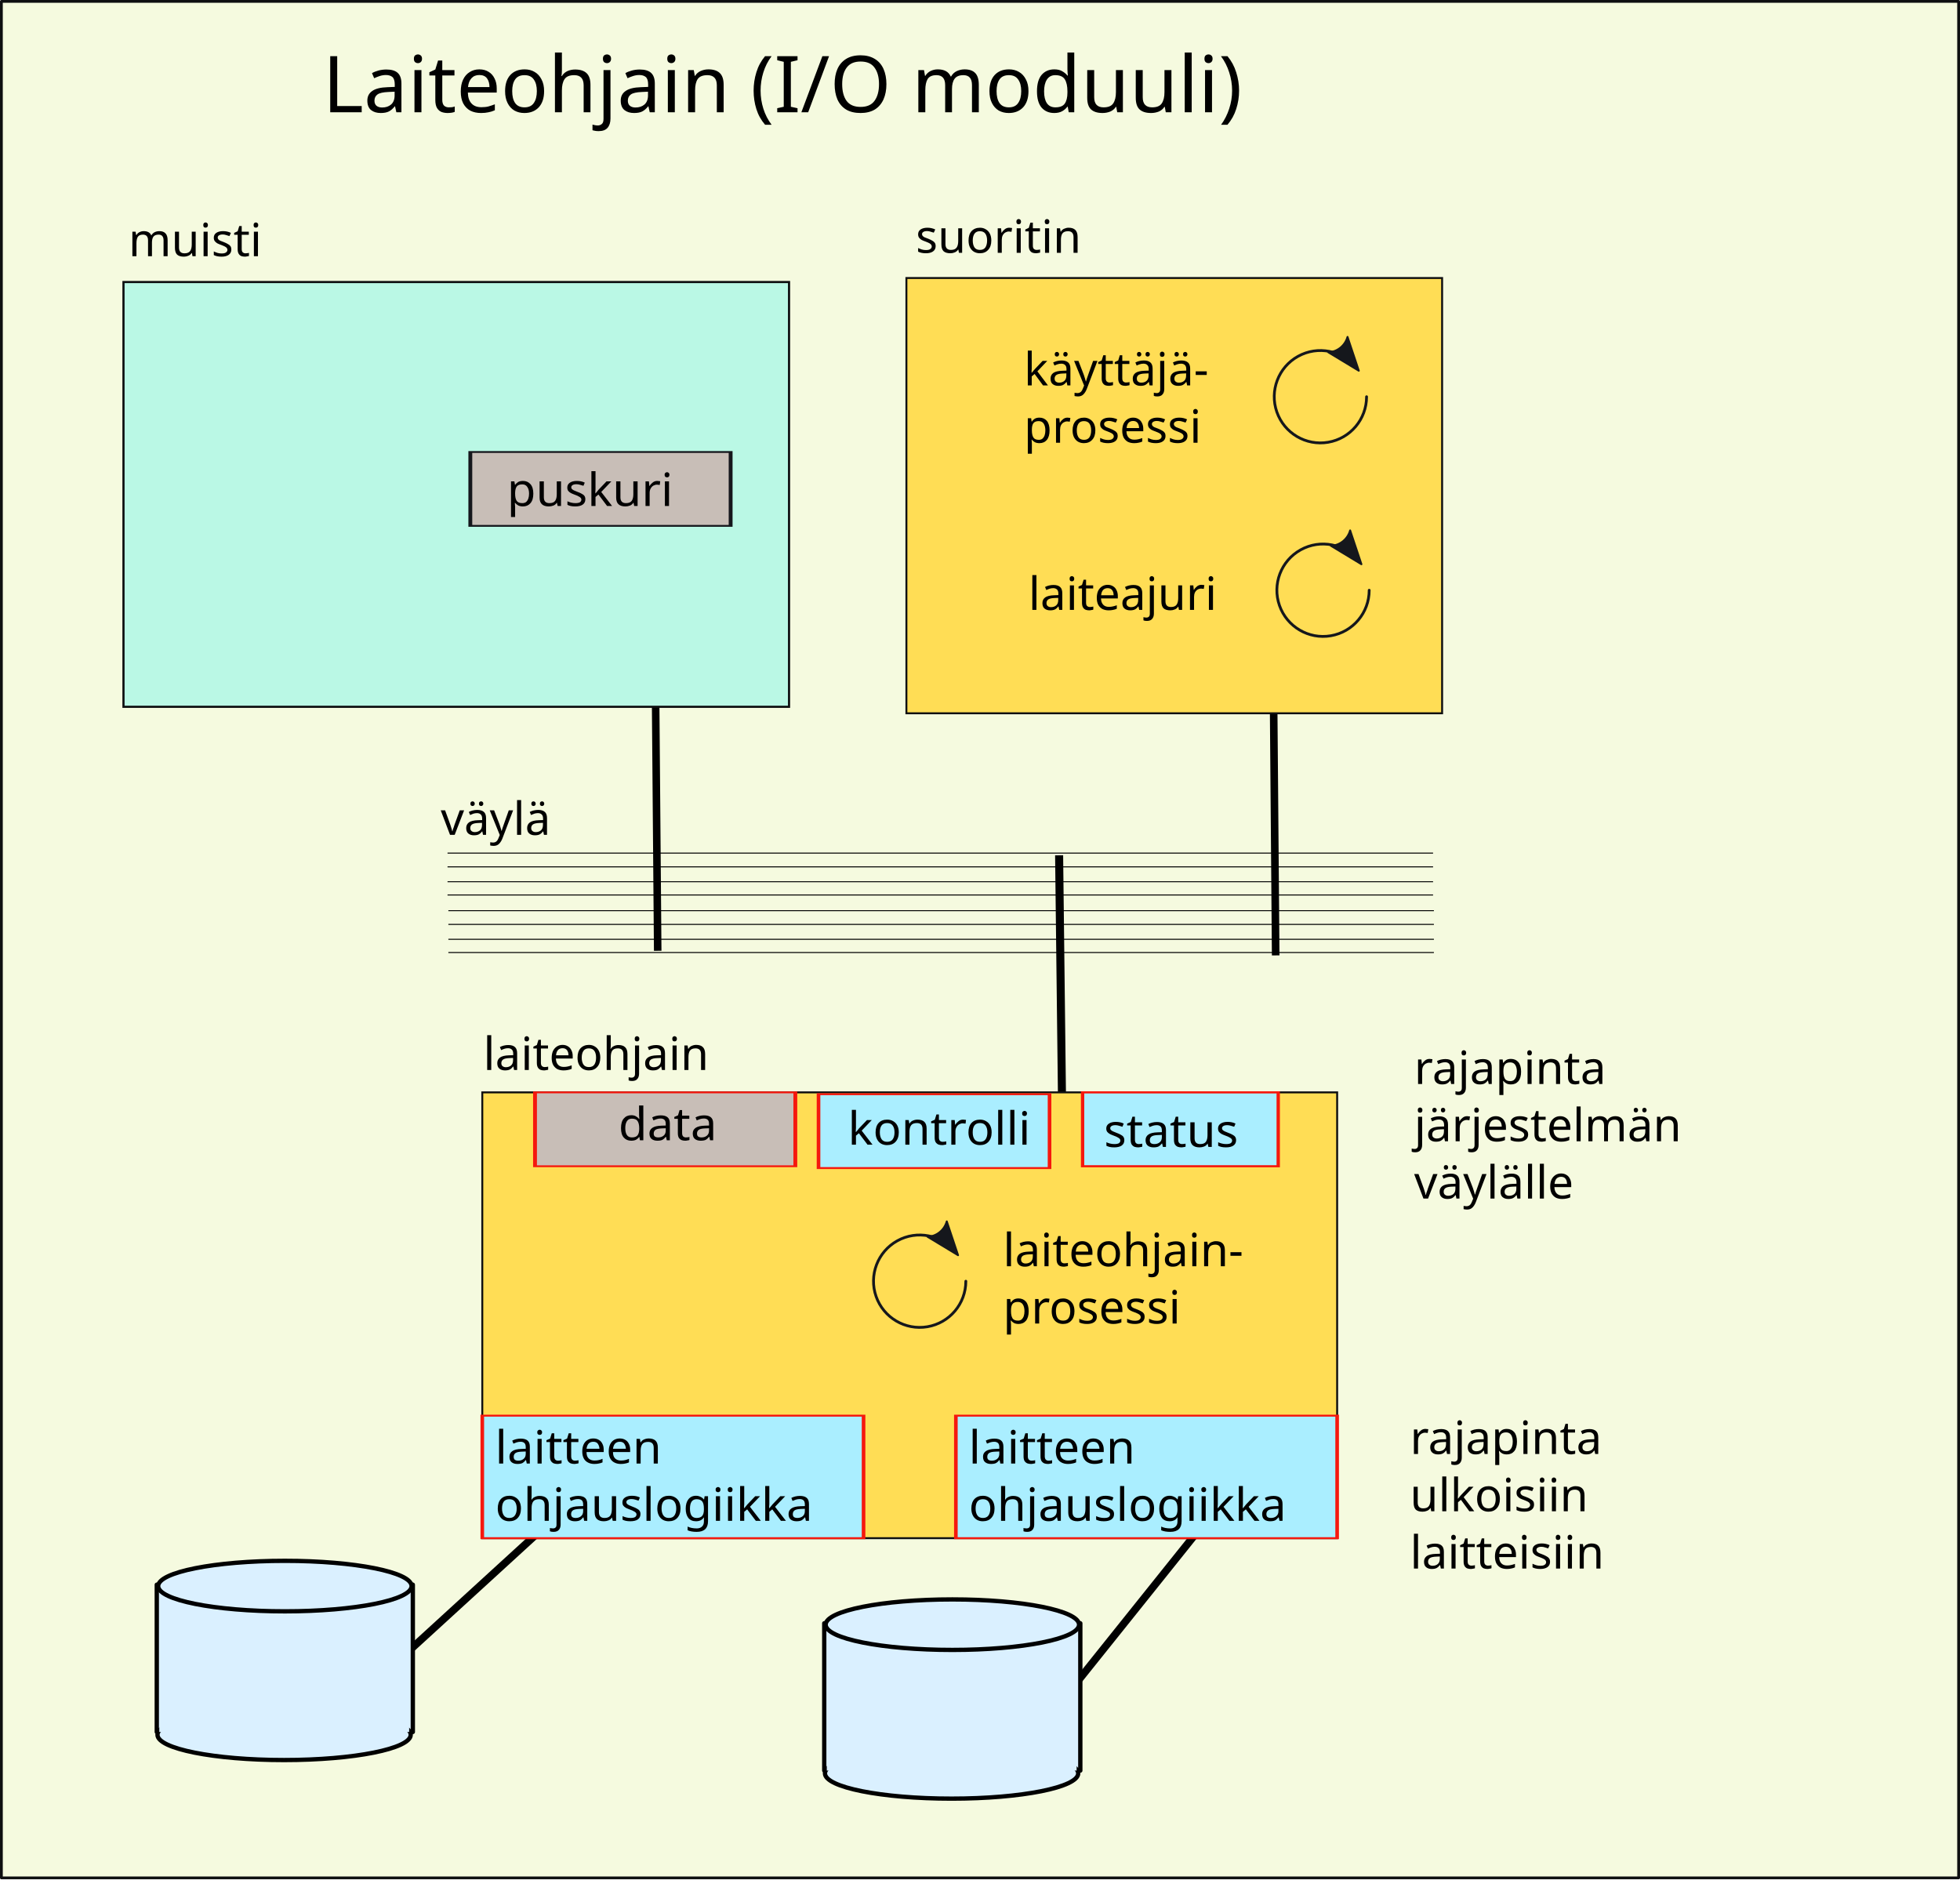
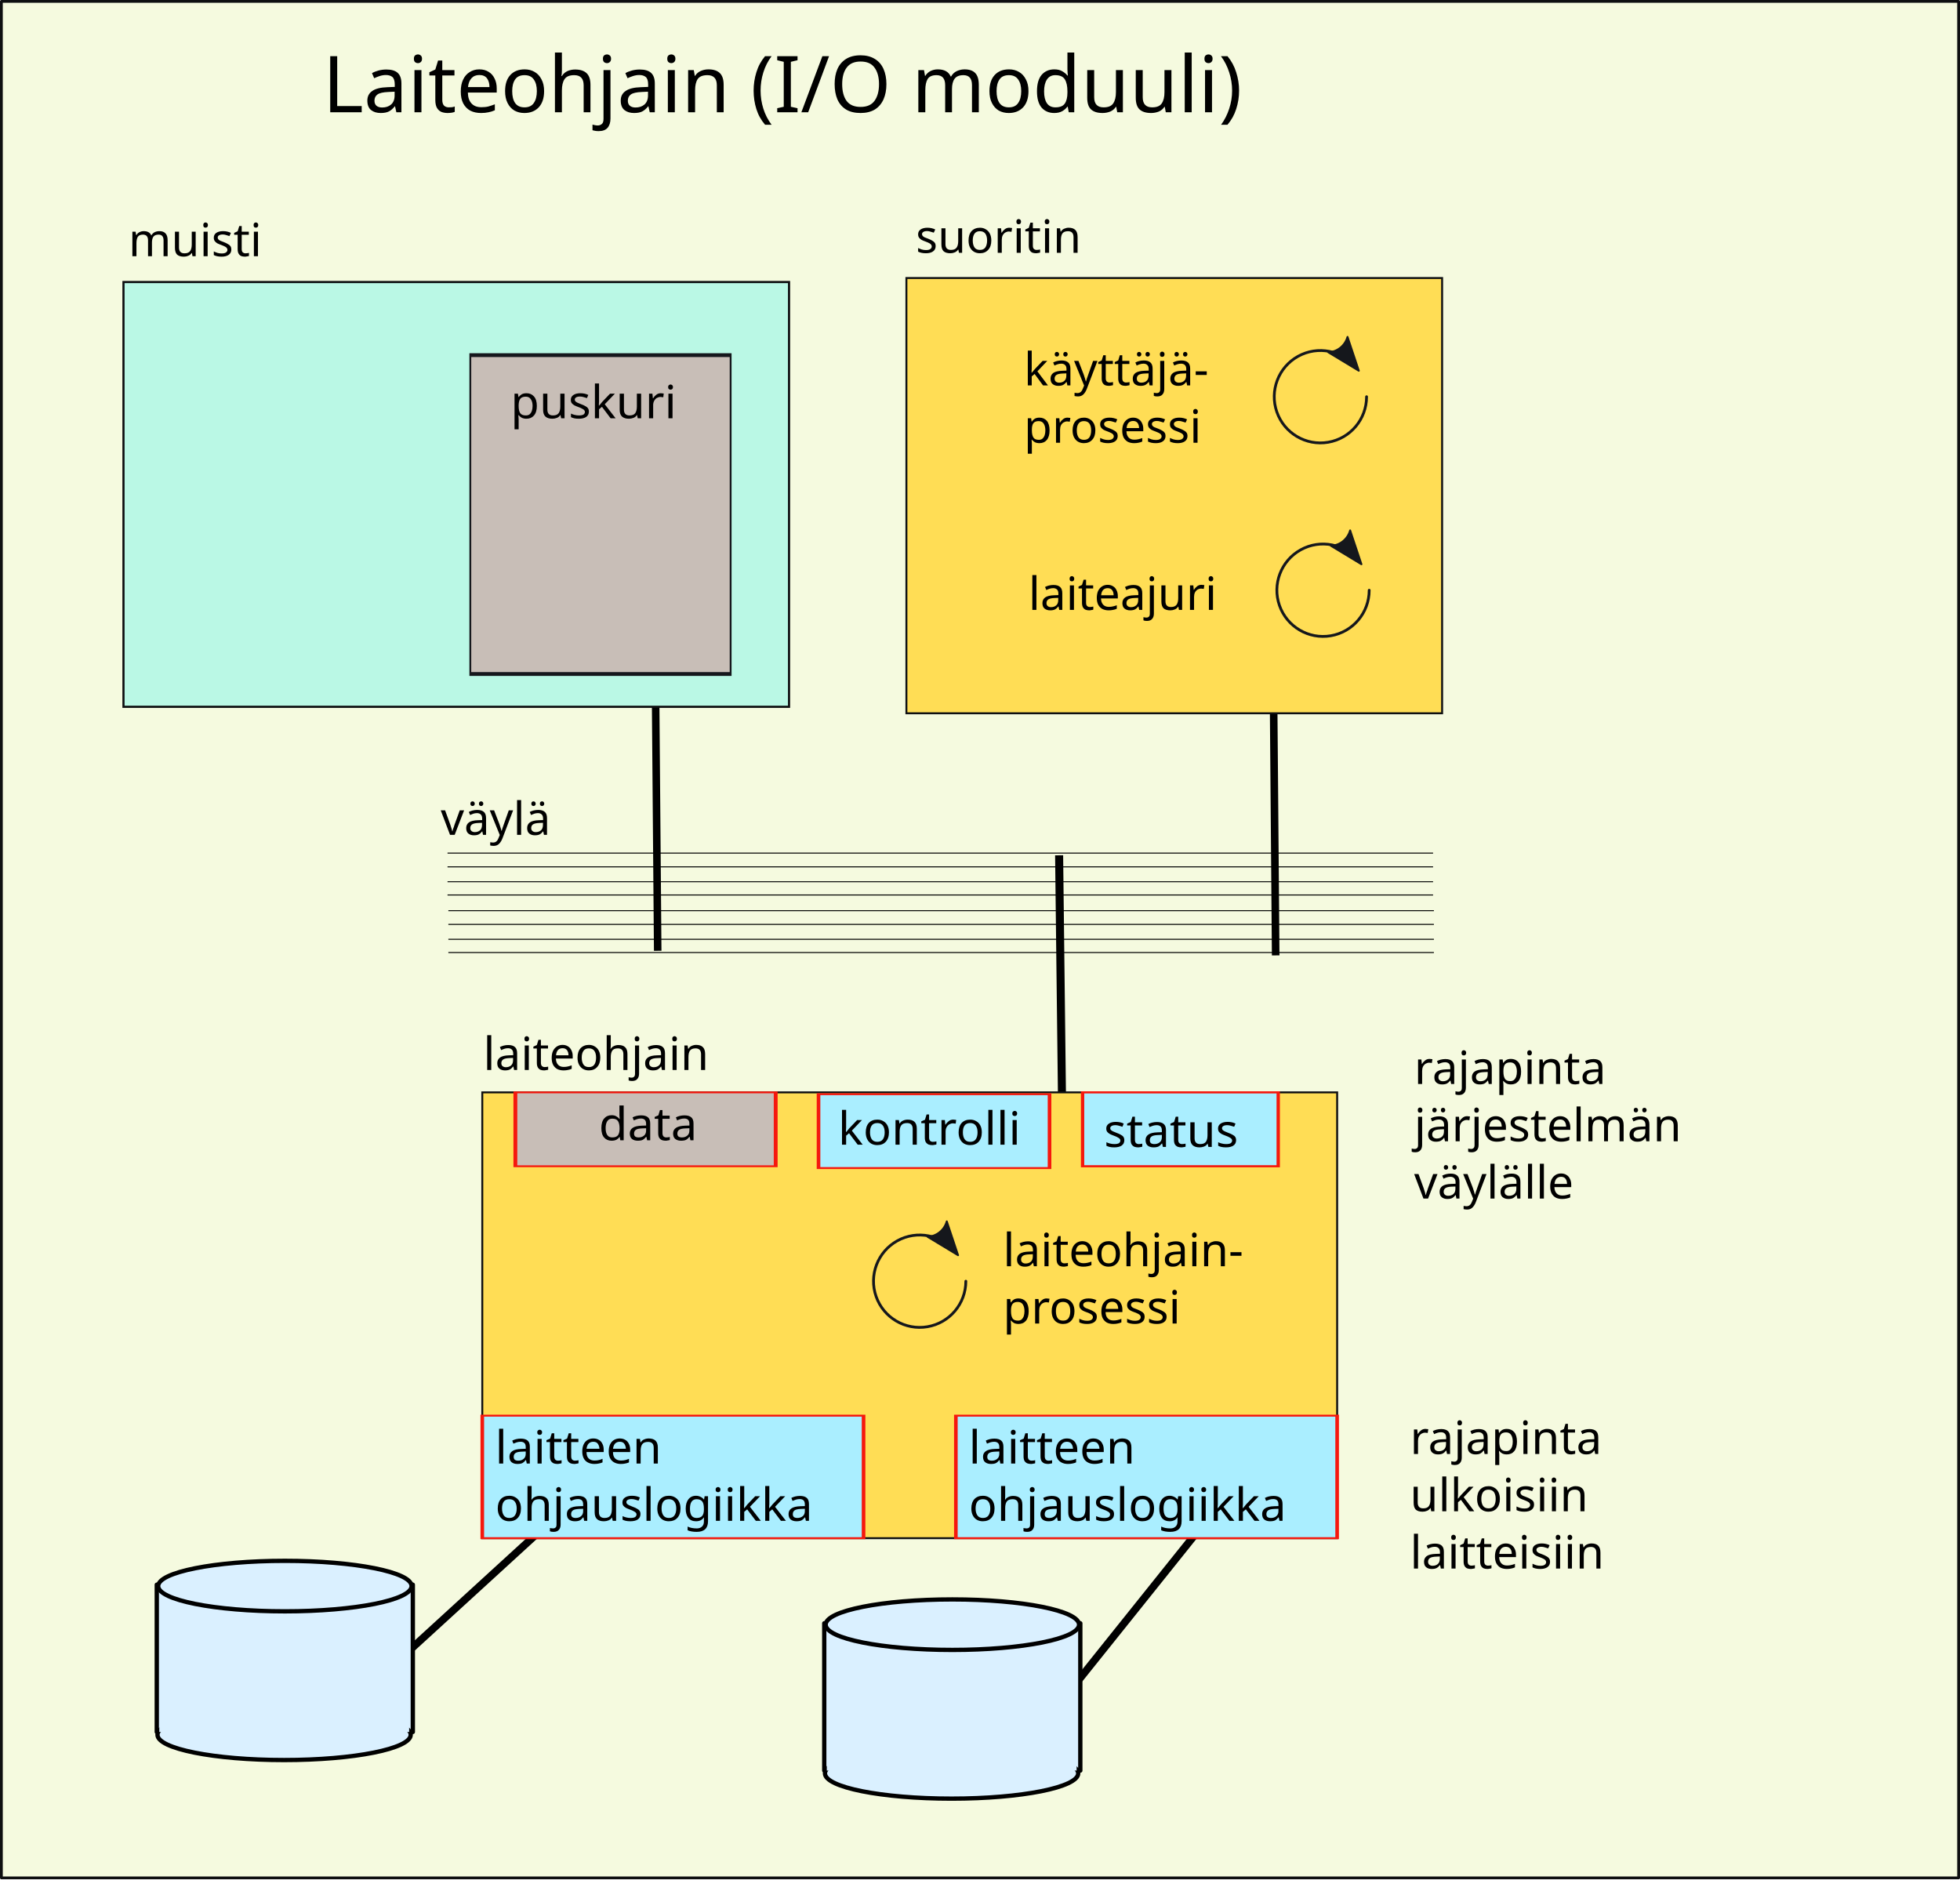
<svg xmlns="http://www.w3.org/2000/svg" id="svg943" version="1.1" viewBox="0 0 211.211 202.517" height="202.517mm" width="211.211mm">
  <defs id="defs937">
    <marker style="overflow:visible" id="marker8723" refX="0" refY="0" orient="auto">
      <path transform="matrix(-0.8,0,0,-0.8,-10,0)" style="fill:#15171c;fill-opacity:1;fill-rule:evenodd;stroke:#15171c;stroke-width:1pt;stroke-opacity:1" d="M 0,0 5,-5 -12.5,0 5,5 Z" id="path8721" />
    </marker>
    <marker style="overflow:visible" id="Arrow2Lend" refX="0" refY="0" orient="auto">
      <path transform="matrix(-1.1,0,0,-1.1,-1.1,0)" d="M 8.719,4.034 -2.207,0.016 8.719,-4.002 c -1.745,2.372 -1.735,5.617 -6e-7,8.035 z" style="fill:#15171c;fill-opacity:1;fill-rule:evenodd;stroke:#15171c;stroke-width:0.625;stroke-linejoin:round;stroke-opacity:1" id="path3954" />
    </marker>
    <marker style="overflow:visible" id="Arrow1Lend" refX="0" refY="0" orient="auto">
      <path transform="matrix(-0.8,0,0,-0.8,-10,0)" style="fill-rule:evenodd;stroke:#000000;stroke-width:1pt" d="M 0,0 5,-5 -12.5,0 5,5 Z" id="path3936" />
    </marker>
    <marker style="overflow:visible" id="Arrow2Send" refX="0" refY="0" orient="auto">
      <path transform="matrix(-0.3,0,0,-0.3,0.69,0)" d="M 8.719,4.034 -2.207,0.016 8.719,-4.002 c -1.745,2.372 -1.735,5.617 -6e-7,8.035 z" style="fill:#2aff65;fill-opacity:1;fill-rule:evenodd;stroke:#2aff65;stroke-width:0.625;stroke-linejoin:round;stroke-opacity:1" id="path1024" />
    </marker>
    <marker style="overflow:visible" id="Arrow2Lend-0" refX="0" refY="0" orient="auto">
      <path transform="matrix(-1.1,0,0,-1.1,-1.1,0)" d="M 8.719,4.034 -2.207,0.016 8.719,-4.002 c -1.745,2.372 -1.735,5.617 -6e-7,8.035 z" style="fill:#15171c;fill-opacity:1;fill-rule:evenodd;stroke:#15171c;stroke-width:0.625;stroke-linejoin:round;stroke-opacity:1" id="path3954-4" />
    </marker>
    <marker style="overflow:visible" id="Arrow2Lend-0-5" refX="0" refY="0" orient="auto">
      <path transform="matrix(-1.1,0,0,-1.1,-1.1,0)" d="M 8.719,4.034 -2.207,0.016 8.719,-4.002 c -1.745,2.372 -1.735,5.617 -6e-7,8.035 z" style="fill:#15171c;fill-opacity:1;fill-rule:evenodd;stroke:#15171c;stroke-width:0.625;stroke-linejoin:round;stroke-opacity:1" id="path3954-4-8" />
    </marker>
    <marker style="overflow:visible" id="Arrow2Lend-6" refX="0" refY="0" orient="auto">
      <path transform="matrix(-1.1,0,0,-1.1,-1.1,0)" d="M 8.719,4.034 -2.207,0.016 8.719,-4.002 c -1.745,2.372 -1.735,5.617 -6e-7,8.035 z" style="fill:#15171c;fill-opacity:1;fill-rule:evenodd;stroke:#15171c;stroke-width:0.625;stroke-linejoin:round;stroke-opacity:1" id="path3954-7" />
    </marker>
    <marker style="overflow:visible" id="Arrow2Lend-6-8" refX="0" refY="0" orient="auto">
      <path transform="matrix(-1.1,0,0,-1.1,-1.1,0)" d="M 8.719,4.034 -2.207,0.016 8.719,-4.002 c -1.745,2.372 -1.735,5.617 -6e-7,8.035 z" style="fill:#15171c;fill-opacity:1;fill-rule:evenodd;stroke:#15171c;stroke-width:0.625;stroke-linejoin:round;stroke-opacity:1" id="path3954-7-8" />
    </marker>
    <marker style="overflow:visible" id="Arrow2Lend-6-3" refX="0" refY="0" orient="auto">
      <path transform="matrix(-1.1,0,0,-1.1,-1.1,0)" d="M 8.719,4.034 -2.207,0.016 8.719,-4.002 c -1.745,2.372 -1.735,5.617 -6e-7,8.035 z" style="fill:#15171c;fill-opacity:1;fill-rule:evenodd;stroke:#15171c;stroke-width:0.625;stroke-linejoin:round;stroke-opacity:1" id="path3954-7-7" />
    </marker>
  </defs>
  <g transform="translate(0.07440479,-25.46309)" id="layer1">
    <rect y="25.613" x="0.076" height="202.217" width="210.911" id="rect9891" style="opacity:1;fill:#f5fadf;fill-opacity:1;stroke:#0e0f11;stroke-width:0.3;stroke-linecap:round;stroke-linejoin:round;stroke-miterlimit:4;stroke-dasharray:none;stroke-dashoffset:0;stroke-opacity:1" />
    <path id="path3832-7-6-6" d="M 128.659,190.894 110.856,213.13 Z" style="fill:none;stroke:#000000;stroke-width:0.811;stroke-linecap:butt;stroke-linejoin:miter;stroke-miterlimit:4;stroke-dasharray:none;stroke-opacity:1" />
    <path id="path3832-7-6" d="M 65.037,184.115 44.016,203.338 Z" style="fill:none;stroke:#000000;stroke-width:0.811;stroke-linecap:butt;stroke-linejoin:miter;stroke-miterlimit:4;stroke-dasharray:none;stroke-opacity:1" />
    <text id="text4692-9" y="115.427" x="47.421" style="font-style:normal;font-variant:normal;font-weight:normal;font-stretch:normal;font-size:4.939px;line-height:1.25;font-family:sans-serif;-inkscape-font-specification:'sans-serif, Normal';font-variant-ligatures:normal;font-variant-caps:normal;font-variant-numeric:normal;font-feature-settings:normal;text-align:start;letter-spacing:0px;word-spacing:0px;writing-mode:lr-tb;text-anchor:start;fill:#000000;fill-opacity:1;stroke:none;stroke-width:0.265" xml:space="preserve">
      <tspan y="115.427" x="47.421" id="tspan1693" style="stroke-width:0.265">väylä</tspan>
    </text>
    <path id="path3832-9" d="m 137.156,99.544 c 0.238,28.875 0.238,28.875 0.238,28.875" style="fill:none;stroke:#000000;stroke-width:0.817;stroke-linecap:butt;stroke-linejoin:miter;stroke-miterlimit:4;stroke-dasharray:none;stroke-opacity:1" />
    <path id="path3832-2" d="m 114.057,117.632 0.302,25.548 z" style="fill:none;stroke:#000000;stroke-width:0.866;stroke-linecap:butt;stroke-linejoin:miter;stroke-miterlimit:4;stroke-dasharray:none;stroke-opacity:1" />
    <text id="text1730-6-8-6-0" y="53.073" x="13.769" style="font-style:normal;font-variant:normal;font-weight:normal;font-stretch:normal;font-size:4.939px;line-height:1.25;font-family:sans-serif;-inkscape-font-specification:'sans-serif, Normal';font-variant-ligatures:normal;font-variant-caps:normal;font-variant-numeric:normal;font-feature-settings:normal;text-align:start;letter-spacing:0px;word-spacing:0px;writing-mode:lr-tb;text-anchor:start;fill:#000000;fill-opacity:1;stroke:none;stroke-width:0.265" xml:space="preserve">
      <tspan y="53.073" x="13.769" id="tspan3685">muisti</tspan>
    </text>
    <text id="text1730-6-8-6-0-3" y="52.708" x="98.615" style="font-style:normal;font-variant:normal;font-weight:normal;font-stretch:normal;font-size:4.939px;line-height:1.25;font-family:sans-serif;-inkscape-font-specification:'sans-serif, Normal';font-variant-ligatures:normal;font-variant-caps:normal;font-variant-numeric:normal;font-feature-settings:normal;text-align:start;letter-spacing:0px;word-spacing:0px;writing-mode:lr-tb;text-anchor:start;fill:#000000;fill-opacity:1;stroke:none;stroke-width:0.265" xml:space="preserve">
      <tspan y="52.708" x="98.615" id="tspan3705">suoritin</tspan>
    </text>
    <g transform="matrix(0.5927782,0,0,0.3949494,38.9654,51.87601)" style="stroke:#000000;stroke-opacity:1" id="g3828-3">
      <path style="fill:none;stroke:#000000;stroke-width:0.265px;stroke-linecap:butt;stroke-linejoin:miter;stroke-opacity:1" d="m 15.497,165.897 c 179.161,0 179.161,0 179.161,0" id="path28-8" />
      <path style="fill:none;stroke:#000000;stroke-width:0.265px;stroke-linecap:butt;stroke-linejoin:miter;stroke-opacity:1" d="M 194.658,177.182 Z" id="path30-7" />
      <path style="fill:none;stroke:#000000;stroke-width:0.265px;stroke-linecap:butt;stroke-linejoin:miter;stroke-opacity:1" d="m 15.497,169.641 c 179.161,0 179.161,0 179.161,0" id="path28-2-0" />
      <path style="fill:none;stroke:#000000;stroke-width:0.265px;stroke-linecap:butt;stroke-linejoin:miter;stroke-opacity:1" d="m 15.497,173.704 c 179.161,0 179.161,0 179.161,0" id="path28-1-9" />
      <path style="fill:none;stroke:#000000;stroke-width:0.265px;stroke-linecap:butt;stroke-linejoin:miter;stroke-opacity:1" d="m 15.497,177.314 c 179.161,0 179.161,0 179.161,0" id="path28-5-2" />
      <path style="fill:none;stroke:#000000;stroke-width:0.265px;stroke-linecap:butt;stroke-linejoin:miter;stroke-opacity:1" d="m 15.648,181.603 c 179.16,0 179.16,0 179.16,0" id="path28-11-7" />
      <path style="fill:none;stroke:#000000;stroke-width:0.265px;stroke-linecap:butt;stroke-linejoin:miter;stroke-opacity:1" d="M 194.808,192.887 Z" id="path30-2-4" />
      <path style="fill:none;stroke:#000000;stroke-width:0.265px;stroke-linecap:butt;stroke-linejoin:miter;stroke-opacity:1" d="m 15.648,185.347 c 179.16,0 179.16,0 179.16,0" id="path28-2-3-6" />
      <path style="fill:none;stroke:#000000;stroke-width:0.265px;stroke-linecap:butt;stroke-linejoin:miter;stroke-opacity:1" d="m 15.648,189.41 c 179.16,0 179.16,0 179.16,0" id="path28-1-8-2" />
      <path style="fill:none;stroke:#000000;stroke-width:0.265px;stroke-linecap:butt;stroke-linejoin:miter;stroke-opacity:1" d="m 15.648,193.02 c 179.16,0 179.16,0 179.16,0" id="path28-5-7-8" />
    </g>
    <path id="path3832-7" d="m 70.562,99.439 0.238,28.484 z" style="fill:none;stroke:#000000;stroke-width:0.811;stroke-linecap:butt;stroke-linejoin:miter;stroke-miterlimit:4;stroke-dasharray:none;stroke-opacity:1" />
    <path id="rect3713-8" d="m 13.232,55.856 v 45.773 h 71.722 V 55.856 Z" style="opacity:1;fill:#baf8e5;fill-opacity:1;stroke:#0e0f11;stroke-width:0.233;stroke-opacity:1" />
    <path id="rect3713-8-5" d="M 97.6,55.423 V 102.329 H 155.329 V 55.423 Z" style="opacity:1;fill:#ffdd55;stroke:#0e0f11;stroke-width:0.209;stroke-opacity:1" />
    <text id="text4692-9-9" y="140.763" x="52.003" style="font-style:normal;font-variant:normal;font-weight:normal;font-stretch:normal;font-size:4.939px;line-height:1.25;font-family:sans-serif;-inkscape-font-specification:'sans-serif, Normal';font-variant-ligatures:normal;font-variant-caps:normal;font-variant-numeric:normal;font-feature-settings:normal;text-align:start;letter-spacing:0px;word-spacing:0px;writing-mode:lr-tb;text-anchor:start;fill:#000000;fill-opacity:1;stroke:none;stroke-width:0.265" xml:space="preserve">
      <tspan y="140.763" x="52.003" id="tspan3800">laiteohjain</tspan>
    </text>
    <path id="rect3713-8-5-4" d="m 51.898,143.18 v 48.041 H 144.018 V 143.18 Z" style="opacity:1;fill:#ffdd55;stroke:#0e0f11;stroke-width:0.209;stroke-opacity:1" />
-     <g style="fill:#c8beb7;fill-opacity:1;stroke-width:0.8" id="g1689" transform="matrix(1.562545,0,0,0.9961878,-70.85745,-37.9832)">
-       <g style="fill:#c8beb7;fill-opacity:1;stroke-width:1.73" transform="matrix(0.7563785,0,0,0.5670948,19.9863,78.72861)" id="g1591">
-         <rect y="181.853" x="82.248" height="14.091" width="23.735" id="rect910-5-3" style="opacity:1;fill:#c8beb7;fill-opacity:1;stroke:#f5180e;stroke-width:0.351;stroke-miterlimit:4;stroke-dasharray:none;stroke-opacity:1" />
-       </g>
-     </g>
    <g style="stroke-width:0.923" id="g1689-5" transform="matrix(1.174235,0,0,0.9961878,20.06828,-37.9832)">
      <g style="stroke-width:1.995" transform="matrix(0.7563785,0,0,0.5670948,19.9863,78.72861)" id="g1591-0">
        <rect y="181.853" x="82.248" height="14.091" width="23.735" id="rect910-5-3-4" style="opacity:1;fill:#aaeeff;stroke:#f5180e;stroke-width:0.404;stroke-miterlimit:4;stroke-dasharray:none;stroke-opacity:1" />
      </g>
    </g>
    <g style="stroke-width:0.849" id="g1689-7" transform="matrix(1.386597,0,0,0.9961878,-25.84271,-37.78705)">
      <g style="stroke-width:1.836" transform="matrix(0.7563785,0,0,0.5670948,19.9863,78.72861)" id="g1591-6">
        <rect y="181.853" x="82.248" height="14.091" width="23.735" id="rect910-5-3-8" style="opacity:1;fill:#aaeeff;stroke:#f5180e;stroke-width:0.372;stroke-miterlimit:4;stroke-dasharray:none;stroke-opacity:1" />
      </g>
    </g>
-     <text transform="scale(1.012226,0.9879218)" id="text4692-9-9-4" y="150.158" x="65.757" style="font-style:normal;font-variant:normal;font-weight:normal;font-stretch:normal;font-size:4.999px;line-height:1.25;font-family:sans-serif;-inkscape-font-specification:'sans-serif, Normal';font-variant-ligatures:normal;font-variant-caps:normal;font-variant-numeric:normal;font-feature-settings:normal;text-align:start;letter-spacing:0px;word-spacing:0px;writing-mode:lr-tb;text-anchor:start;fill:#000000;fill-opacity:1;stroke:none;stroke-width:0.265" xml:space="preserve">
-       <tspan y="150.158" x="65.757" id="tspan3838" style="stroke-width:0.265">data</tspan>
-     </text>
-     <text transform="scale(1.012226,0.9879218)" id="text4692-9-9-4-3" y="150.637" x="90.19" style="font-style:normal;font-variant:normal;font-weight:normal;font-stretch:normal;font-size:4.999px;line-height:1.25;font-family:sans-serif;-inkscape-font-specification:'sans-serif, Normal';font-variant-ligatures:normal;font-variant-caps:normal;font-variant-numeric:normal;font-feature-settings:normal;text-align:start;letter-spacing:0px;word-spacing:0px;writing-mode:lr-tb;text-anchor:start;fill:#000000;fill-opacity:1;stroke:none;stroke-width:0.265" xml:space="preserve">
-       <tspan y="150.637" x="90.19" id="tspan978">kontrolli</tspan>
+     <g transform="translate(-2.116667)" id="g983">
+       <g transform="matrix(1.562545,0,0,0.9961878,-70.85745,-37.9832)" id="g1689" style="fill:#c8beb7;fill-opacity:1;stroke-width:0.8">
+         <g id="g1591" transform="matrix(0.7563785,0,0,0.5670948,19.9863,78.72861)" style="fill:#c8beb7;fill-opacity:1;stroke-width:1.73">
+           <rect style="opacity:1;fill:#c8beb7;fill-opacity:1;stroke:#f5180e;stroke-width:0.351;stroke-miterlimit:4;stroke-dasharray:none;stroke-opacity:1" id="rect910-5-3" width="23.735" height="14.091" x="82.248" y="181.853" />
+         </g>
+       </g>
+       <text xml:space="preserve" style="font-style:normal;font-variant:normal;font-weight:normal;font-stretch:normal;font-size:4.999px;line-height:1.25;font-family:sans-serif;-inkscape-font-specification:'sans-serif, Normal';font-variant-ligatures:normal;font-variant-caps:normal;font-variant-numeric:normal;font-feature-settings:normal;text-align:start;letter-spacing:0px;word-spacing:0px;writing-mode:lr-tb;text-anchor:start;fill:#000000;fill-opacity:1;stroke:none;stroke-width:0.265" x="65.757" y="150.158" id="text4692-9-9-4" transform="scale(1.012226,0.9879218)">
+         <tspan style="stroke-width:0.265" id="tspan3838" x="65.757" y="150.158">data</tspan>
+       </text>
+     </g>
+     <text transform="scale(1.012226,0.9879218)" id="text4692-9-9-4-3" y="150.637" x="89.145" style="font-style:normal;font-variant:normal;font-weight:normal;font-stretch:normal;font-size:4.999px;line-height:1.25;font-family:sans-serif;-inkscape-font-specification:'sans-serif, Normal';font-variant-ligatures:normal;font-variant-caps:normal;font-variant-numeric:normal;font-feature-settings:normal;text-align:start;letter-spacing:0px;word-spacing:0px;writing-mode:lr-tb;text-anchor:start;fill:#000000;fill-opacity:1;stroke:none;stroke-width:0.265" xml:space="preserve">
+       <tspan y="150.637" x="89.145" id="tspan978">kontrolli</tspan>
    </text>
    <text transform="scale(1.012226,0.9879218)" id="text4692-9-9-4-3-3" y="150.883" x="117.449" style="font-style:normal;font-variant:normal;font-weight:normal;font-stretch:normal;font-size:4.999px;line-height:1.25;font-family:sans-serif;-inkscape-font-specification:'sans-serif, Normal';font-variant-ligatures:normal;font-variant-caps:normal;font-variant-numeric:normal;font-feature-settings:normal;text-align:start;letter-spacing:0px;word-spacing:0px;writing-mode:lr-tb;text-anchor:start;fill:#000000;fill-opacity:1;stroke:none;stroke-width:0.265" xml:space="preserve">
      <tspan y="150.883" x="117.449" id="tspan3878" style="stroke-width:0.265">status</tspan>
    </text>
-     <g id="g9889">
-       <g transform="matrix(1.562545,0,0,0.9961878,-77.82902,-106.9919)" id="g1689-57" style="fill:#c8beb7;fill-opacity:1;stroke:#15171c;stroke-width:0.8;stroke-opacity:1">
-         <g id="g1591-1" transform="matrix(0.7563785,0,0,0.5670948,19.9863,78.72861)" style="fill:#c8beb7;fill-opacity:1;stroke:#15171c;stroke-width:1.73;stroke-opacity:1">
-           <rect style="opacity:1;fill:#c8beb7;fill-opacity:1;stroke:#15171c;stroke-width:0.351;stroke-miterlimit:4;stroke-dasharray:none;stroke-opacity:1" id="rect910-5-3-0" width="23.735" height="14.091" x="82.248" y="181.853" />
-         </g>
+     <g style="fill:#c8beb7;fill-opacity:1;stroke:#15171c;stroke-width:0.385;stroke-opacity:1" id="g1689-57" transform="matrix(1.562545,0,0,4.300018,-77.82902,-718.2524)">
+       <g style="fill:#c8beb7;fill-opacity:1;stroke:#15171c;stroke-width:0.833;stroke-opacity:1" transform="matrix(0.7563785,0,0,0.5670948,19.9863,78.72861)" id="g1591-1">
+         <rect y="181.853" x="82.248" height="14.091" width="23.735" id="rect910-5-3-0" style="opacity:1;fill:#c8beb7;fill-opacity:1;stroke:#15171c;stroke-width:0.169;stroke-miterlimit:4;stroke-dasharray:none;stroke-opacity:1" />
      </g>
-       <text xml:space="preserve" style="font-style:normal;font-variant:normal;font-weight:normal;font-stretch:normal;font-size:4.999px;line-height:1.25;font-family:sans-serif;-inkscape-font-specification:'sans-serif, Normal';font-variant-ligatures:normal;font-variant-caps:normal;font-variant-numeric:normal;font-feature-settings:normal;text-align:start;letter-spacing:0px;word-spacing:0px;writing-mode:lr-tb;text-anchor:start;fill:#000000;fill-opacity:1;stroke:none;stroke-width:0.265" x="53.908" y="80.969" id="text4692-9-9-4-0" transform="scale(1.012226,0.9879218)">
-         <tspan id="tspan7268" x="53.908" y="80.969">puskuri</tspan>
-       </text>
    </g>
+     <text transform="scale(1.012226,0.9879218)" id="text4692-9-9-4-0" y="71.404" x="54.281" style="font-style:normal;font-variant:normal;font-weight:normal;font-stretch:normal;font-size:4.999px;line-height:1.25;font-family:sans-serif;-inkscape-font-specification:'sans-serif, Normal';font-variant-ligatures:normal;font-variant-caps:normal;font-variant-numeric:normal;font-feature-settings:normal;text-align:start;letter-spacing:0px;word-spacing:0px;writing-mode:lr-tb;text-anchor:start;fill:#000000;fill-opacity:1;stroke:none;stroke-width:0.265" xml:space="preserve">
+       <tspan y="71.404" x="54.281" id="tspan7268">puskuri</tspan>
+     </text>
    <text id="text4692-9-9-2" y="161.917" x="108.01" style="font-style:normal;font-variant:normal;font-weight:normal;font-stretch:normal;font-size:4.939px;line-height:1.25;font-family:sans-serif;-inkscape-font-specification:'sans-serif, Normal';font-variant-ligatures:normal;font-variant-caps:normal;font-variant-numeric:normal;font-feature-settings:normal;text-align:start;letter-spacing:0px;word-spacing:0px;writing-mode:lr-tb;text-anchor:start;fill:#000000;fill-opacity:1;stroke:none;stroke-width:0.265" xml:space="preserve">
      <tspan y="161.917" x="108.01" id="tspan8240">laiteohjain-</tspan>
      <tspan y="168.09" x="108.01" id="tspan8242">prosessi</tspan>
    </text>
    <text id="text4692-9-9-2-4" y="66.995" x="110.263" style="font-style:normal;font-variant:normal;font-weight:normal;font-stretch:normal;font-size:4.939px;line-height:1.25;font-family:sans-serif;-inkscape-font-specification:'sans-serif, Normal';font-variant-ligatures:normal;font-variant-caps:normal;font-variant-numeric:normal;font-feature-settings:normal;text-align:start;letter-spacing:0px;word-spacing:0px;writing-mode:lr-tb;text-anchor:start;fill:#000000;fill-opacity:1;stroke:none;stroke-width:0.265" xml:space="preserve">
      <tspan y="66.995" x="110.263" id="tspan8265">käyttäjä-</tspan>
      <tspan y="73.169" x="110.263" id="tspan8267">prosessi</tspan>
    </text>
    <text id="text4692-9-9-2-4-6" y="91.185" x="110.75" style="font-style:normal;font-variant:normal;font-weight:normal;font-stretch:normal;font-size:4.939px;line-height:1.25;font-family:sans-serif;-inkscape-font-specification:'sans-serif, Normal';font-variant-ligatures:normal;font-variant-caps:normal;font-variant-numeric:normal;font-feature-settings:normal;text-align:start;letter-spacing:0px;word-spacing:0px;writing-mode:lr-tb;text-anchor:start;fill:#000000;fill-opacity:1;stroke:none;stroke-width:0.265" xml:space="preserve">
      <tspan y="91.185" x="110.75" id="tspan8290">laiteajuri</tspan>
    </text>
    <g transform="translate(-0.03889067,9.449421)" id="g8383">
      <g transform="matrix(2.288597,0,0,1.652122,-136.1798,-131.8805)" id="g1689-7-6" style="stroke-width:0.513">
        <g id="g1591-6-1" transform="matrix(0.7563785,0,0,0.5670948,19.9863,78.72861)" style="stroke-width:1.11">
          <rect style="opacity:1;fill:#aaeeff;stroke:#f5180e;stroke-width:0.225;stroke-miterlimit:4;stroke-dasharray:none;stroke-opacity:1" id="rect910-5-3-8-8" width="23.735" height="14.091" x="82.248" y="181.853" />
        </g>
      </g>
      <text xml:space="preserve" style="font-style:normal;font-variant:normal;font-weight:normal;font-stretch:normal;font-size:4.999px;line-height:1.25;font-family:sans-serif;-inkscape-font-specification:'sans-serif, Normal';font-variant-ligatures:normal;font-variant-caps:normal;font-variant-numeric:normal;font-feature-settings:normal;text-align:start;letter-spacing:0px;word-spacing:0px;writing-mode:lr-tb;text-anchor:start;fill:#000000;fill-opacity:1;stroke:none;stroke-width:0.265" x="52.676" y="175.853" id="text4692-9-9-4-3-1" transform="scale(1.012226,0.9879218)">
        <tspan id="tspan8352" x="52.676" y="175.853">laitteen </tspan>
        <tspan id="tspan8354" x="52.676" y="182.102">ohjauslogiikka</tspan>
      </text>
    </g>
    <g id="g8383-2" transform="translate(50.99451,9.449421)">
      <g transform="matrix(2.288597,0,0,1.652122,-136.1798,-131.8805)" id="g1689-7-6-6" style="stroke-width:0.513">
        <g id="g1591-6-1-0" transform="matrix(0.7563785,0,0,0.5670948,19.9863,78.72861)" style="stroke-width:1.11">
          <rect style="opacity:1;fill:#aaeeff;stroke:#f5180e;stroke-width:0.225;stroke-miterlimit:4;stroke-dasharray:none;stroke-opacity:1" id="rect910-5-3-8-8-9" width="23.735" height="14.091" x="82.248" y="181.853" />
        </g>
      </g>
      <text xml:space="preserve" style="font-style:normal;font-variant:normal;font-weight:normal;font-stretch:normal;font-size:4.999px;line-height:1.25;font-family:sans-serif;-inkscape-font-specification:'sans-serif, Normal';font-variant-ligatures:normal;font-variant-caps:normal;font-variant-numeric:normal;font-feature-settings:normal;text-align:start;letter-spacing:0px;word-spacing:0px;writing-mode:lr-tb;text-anchor:start;fill:#000000;fill-opacity:1;stroke:none;stroke-width:0.265" x="52.676" y="175.853" id="text4692-9-9-4-3-1-3" transform="scale(1.012226,0.9879218)">
        <tspan id="tspan8352-3" x="52.676" y="175.853">laitteen </tspan>
        <tspan id="tspan8354-4" x="52.676" y="182.102">ohjauslogiikka</tspan>
      </text>
    </g>
    <path d="m 147.188,68.215 a 4.974,4.978 0 0 1 -4.139,4.907 4.974,4.978 0 0 1 -5.529,-3.259 4.974,4.978 0 0 1 2.283,-6.002 4.974,4.978 0 0 1 6.295,1.244" id="path6937-1" style="opacity:1;fill:none;fill-opacity:1;stroke:#15171c;stroke-width:0.3;stroke-linecap:round;stroke-linejoin:round;stroke-miterlimit:4;stroke-dasharray:none;stroke-dashoffset:0;stroke-opacity:1;marker-end:url(#Arrow2Lend-6)" />
    <path d="m 147.471,89.068 a 4.974,4.978 0 0 1 -4.139,4.907 4.974,4.978 0 0 1 -5.529,-3.259 4.974,4.978 0 0 1 2.283,-6.002 4.974,4.978 0 0 1 6.295,1.244" id="path6937-1-9" style="opacity:1;fill:none;fill-opacity:1;stroke:#15171c;stroke-width:0.3;stroke-linecap:round;stroke-linejoin:round;stroke-miterlimit:4;stroke-dasharray:none;stroke-dashoffset:0;stroke-opacity:1;marker-end:url(#Arrow2Lend-6-8)" />
    <path d="m 104.004,163.529 a 4.974,4.978 0 0 1 -4.139,4.907 4.974,4.978 0 0 1 -5.529,-3.259 4.974,4.978 0 0 1 2.283,-6.002 4.974,4.978 0 0 1 6.295,1.244" id="path6937-1-6" style="opacity:1;fill:none;fill-opacity:1;stroke:#15171c;stroke-width:0.3;stroke-linecap:round;stroke-linejoin:round;stroke-miterlimit:4;stroke-dasharray:none;stroke-dashoffset:0;stroke-opacity:1;marker-end:url(#Arrow2Lend-6-3)" />
    <g style="stroke-width:2.497" transform="matrix(0.4010989,0,0,0.3999662,51.90856,114.4065)" id="g9756">
      <rect style="opacity:1;fill:#daf0ff;fill-opacity:1;stroke:#000000;stroke-width:1.161;stroke-linecap:round;stroke-linejoin:round;stroke-miterlimit:4;stroke-dasharray:none;stroke-dashoffset:0;stroke-opacity:1" id="rect1492" width="68.792" height="39.688" x="91.848" y="214.979" />
      <ellipse style="opacity:1;fill:#daf0ff;fill-opacity:1;stroke:#000000;stroke-width:1.161;stroke-linecap:round;stroke-linejoin:round;stroke-miterlimit:4;stroke-dasharray:none;stroke-dashoffset:0;stroke-opacity:1" id="path1494-1" cx="126.055" cy="255.423" rx="34.018" ry="6.804" />
      <rect style="opacity:1;fill:#daf0ff;fill-opacity:1;stroke:none;stroke-width:1.161;stroke-linecap:round;stroke-linejoin:round;stroke-miterlimit:4;stroke-dasharray:none;stroke-dashoffset:0;stroke-opacity:1" id="rect1492-8" width="67.124" height="37.798" x="92.529" y="216.869" />
      <ellipse style="opacity:1;fill:#daf0ff;fill-opacity:1;stroke:#000000;stroke-width:1.161;stroke-linecap:round;stroke-linejoin:round;stroke-miterlimit:4;stroke-dasharray:none;stroke-dashoffset:0;stroke-opacity:1" id="path1494" cx="126.266" cy="215.357" rx="34.04" ry="6.804" />
    </g>
    <g style="stroke-width:2.497" transform="matrix(0.4010989,0,0,0.3999662,-20.02028,110.2478)" id="g9756-5">
      <rect style="opacity:1;fill:#daf0ff;fill-opacity:1;stroke:#000000;stroke-width:1.161;stroke-linecap:round;stroke-linejoin:round;stroke-miterlimit:4;stroke-dasharray:none;stroke-dashoffset:0;stroke-opacity:1" id="rect1492-0" width="68.792" height="39.688" x="91.848" y="214.979" />
      <ellipse style="opacity:1;fill:#daf0ff;fill-opacity:1;stroke:#000000;stroke-width:1.161;stroke-linecap:round;stroke-linejoin:round;stroke-miterlimit:4;stroke-dasharray:none;stroke-dashoffset:0;stroke-opacity:1" id="path1494-1-1" cx="126.055" cy="255.423" rx="34.018" ry="6.804" />
      <rect style="opacity:1;fill:#daf0ff;fill-opacity:1;stroke:none;stroke-width:1.161;stroke-linecap:round;stroke-linejoin:round;stroke-miterlimit:4;stroke-dasharray:none;stroke-dashoffset:0;stroke-opacity:1" id="rect1492-8-6" width="67.124" height="37.798" x="92.529" y="216.869" />
      <ellipse style="opacity:1;fill:#daf0ff;fill-opacity:1;stroke:#000000;stroke-width:1.161;stroke-linecap:round;stroke-linejoin:round;stroke-miterlimit:4;stroke-dasharray:none;stroke-dashoffset:0;stroke-opacity:1" id="path1494-0" cx="126.266" cy="215.357" rx="34.04" ry="6.804" />
    </g>
    <text id="text4692-9-8" y="142.275" x="152.318" style="font-style:normal;font-variant:normal;font-weight:normal;font-stretch:normal;font-size:4.939px;line-height:1.25;font-family:sans-serif;-inkscape-font-specification:'sans-serif, Normal';font-variant-ligatures:normal;font-variant-caps:normal;font-variant-numeric:normal;font-feature-settings:normal;text-align:start;letter-spacing:0px;word-spacing:0px;writing-mode:lr-tb;text-anchor:start;fill:#000000;fill-opacity:1;stroke:none;stroke-width:0.265" xml:space="preserve">
      <tspan y="142.275" x="152.318" id="tspan9848">rajapinta</tspan>
      <tspan y="148.449" x="152.318" id="tspan9850">järjestelmän</tspan>
      <tspan y="154.622" x="152.318" id="tspan9852">väylälle</tspan>
    </text>
    <text id="text4692-9-8-1" y="182.146" x="151.87" style="font-style:normal;font-variant:normal;font-weight:normal;font-stretch:normal;font-size:4.939px;line-height:1.25;font-family:sans-serif;-inkscape-font-specification:'sans-serif, Normal';font-variant-ligatures:normal;font-variant-caps:normal;font-variant-numeric:normal;font-feature-settings:normal;text-align:start;letter-spacing:0px;word-spacing:0px;writing-mode:lr-tb;text-anchor:start;fill:#000000;fill-opacity:1;stroke:none;stroke-width:0.265" xml:space="preserve">
      <tspan y="182.146" x="151.87" id="tspan9878">rajapinta</tspan>
      <tspan y="188.32" x="151.87" id="tspan9880">ulkoisiin</tspan>
      <tspan y="194.493" x="151.87" id="tspan9882">laitteisiin</tspan>
    </text>
    <text id="text4692-9-9-26" y="37.563" x="34.682" style="font-style:normal;font-variant:normal;font-weight:normal;font-stretch:normal;font-size:8.467px;line-height:1.25;font-family:sans-serif;-inkscape-font-specification:'sans-serif, Normal';font-variant-ligatures:normal;font-variant-caps:normal;font-variant-numeric:normal;font-feature-settings:normal;text-align:start;letter-spacing:0px;word-spacing:0px;writing-mode:lr-tb;text-anchor:start;fill:#000000;fill-opacity:1;stroke:none;stroke-width:0.265" xml:space="preserve">
      <tspan y="37.563" x="34.682" id="tspan9911">Laiteohjain (I/O moduuli)</tspan>
    </text>
  </g>
</svg>
